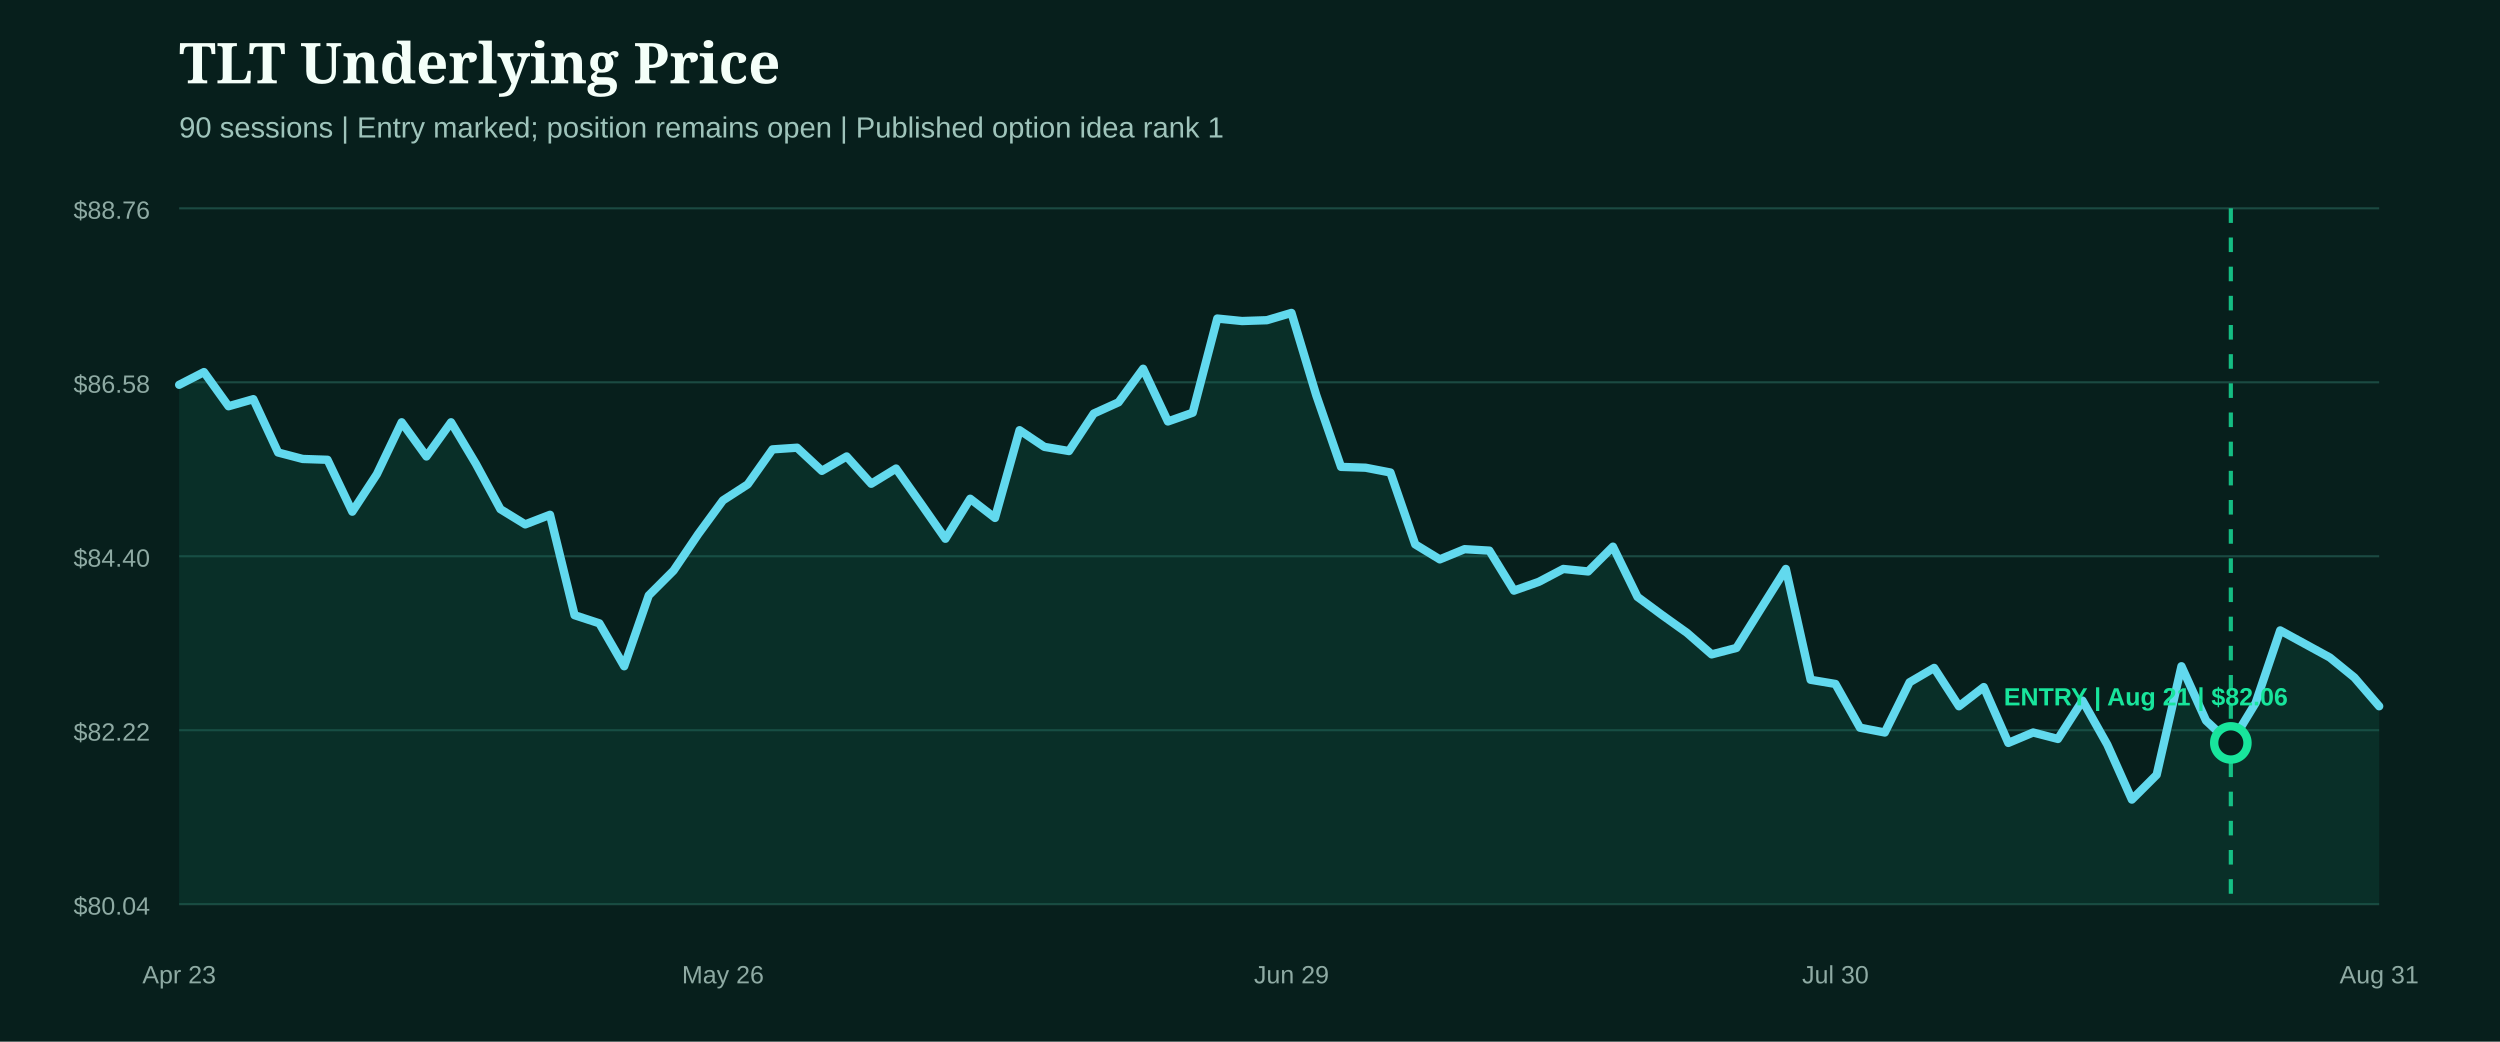
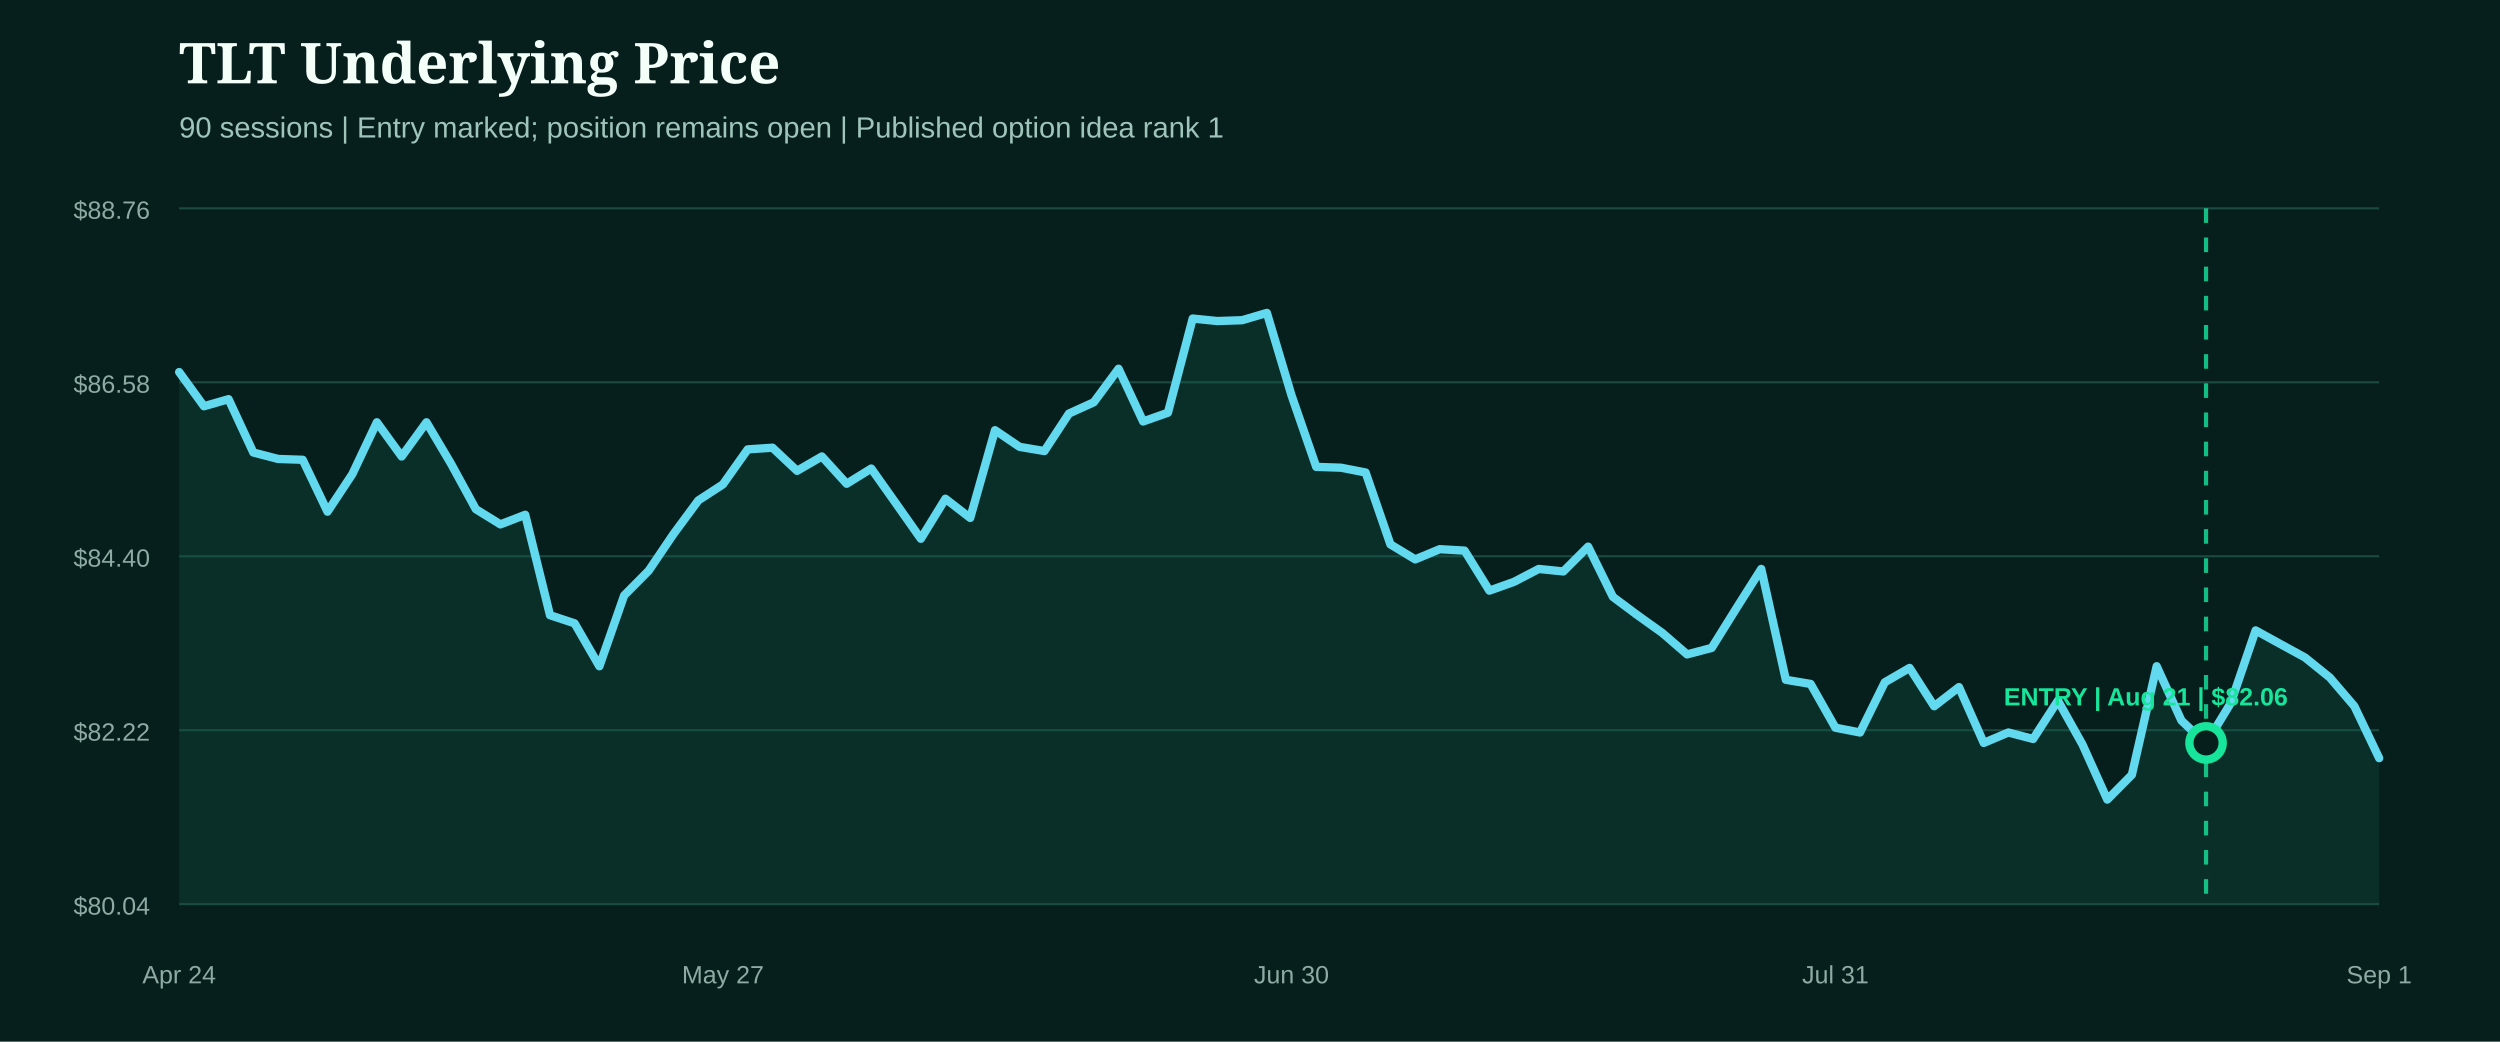
<svg xmlns="http://www.w3.org/2000/svg" width="1200" height="500" viewBox="0 0 1200 500" role="img" aria-label="TLT underlying price from entry">
  <rect width="1200" height="500" fill="#071f1c" />
  <style>.head{fill:#f4fff9;font:800 27px Georgia,serif}.sub{fill:#9fc4bb;font:14px Arial,sans-serif}.axis{fill:#8eaaa3;font:12px Arial,sans-serif}.marker{font:800 12px Arial,sans-serif}</style>
  <text x="86" y="40" class="head">TLT Underlying Price</text>
  <text x="86" y="66" class="sub">90 sessions | Entry marked; position remains open | Published option idea rank 1</text>
  <line x1="86" x2="1142" y1="100.0" y2="100.0" stroke="#1b4a42" stroke-width="1" />
  <text x="72" y="105.0" text-anchor="end" class="axis">$88.76</text>
  <line x1="86" x2="1142" y1="183.5" y2="183.5" stroke="#1b4a42" stroke-width="1" />
  <text x="72" y="188.5" text-anchor="end" class="axis">$86.58</text>
  <line x1="86" x2="1142" y1="267.0" y2="267.0" stroke="#1b4a42" stroke-width="1" />
  <text x="72" y="272.0" text-anchor="end" class="axis">$84.40</text>
  <line x1="86" x2="1142" y1="350.5" y2="350.5" stroke="#1b4a42" stroke-width="1" />
  <text x="72" y="355.5" text-anchor="end" class="axis">$82.22</text>
  <line x1="86" x2="1142" y1="434.0" y2="434.0" stroke="#1b4a42" stroke-width="1" />
  <text x="72" y="439.0" text-anchor="end" class="axis">$80.04</text>
-   <path d="M86.0,184.7 L97.9,178.6 L109.7,195.0 L121.6,191.6 L133.5,217.2 L145.3,220.3 L157.2,220.7 L169.1,245.6 L180.9,227.6 L192.8,202.7 L204.7,219.1 L216.5,202.7 L228.4,222.6 L240.2,244.4 L252.1,251.7 L264.0,247.1 L275.8,295.3 L287.7,299.2 L299.6,319.8 L311.4,285.8 L323.3,273.9 L335.2,256.3 L347.0,240.2 L358.9,232.5 L370.8,215.7 L382.6,214.9 L394.5,226.0 L406.4,219.1 L418.2,232.2 L430.1,224.9 L442.0,241.7 L453.8,258.6 L465.7,239.4 L477.6,248.6 L489.4,206.5 L501.3,214.5 L513.1,216.5 L525.0,198.5 L536.9,193.1 L548.7,177.0 L560.6,202.3 L572.5,198.1 L584.3,152.9 L596.2,154.1 L608.1,153.7 L619.9,150.2 L631.8,189.7 L643.7,224.1 L655.5,224.5 L667.4,226.8 L679.3,261.3 L691.1,268.5 L703.0,263.6 L714.9,264.3 L726.7,283.5 L738.6,279.3 L750.4,273.1 L762.3,274.3 L774.2,262.4 L786.0,286.5 L797.9,295.3 L809.8,303.8 L821.6,314.1 L833.5,311.0 L845.4,291.9 L857.2,273.1 L869.1,326.3 L881.0,328.3 L892.8,349.3 L904.7,351.6 L916.6,327.5 L928.4,320.6 L940.3,339.0 L952.2,329.8 L964.0,356.6 L975.9,351.6 L987.8,354.7 L999.6,336.3 L1011.5,357.4 L1023.3,383.8 L1035.2,371.9 L1047.1,319.8 L1058.9,345.9 L1070.8,357.0 L1082.7,337.4 L1094.5,302.6 L1106.4,309.1 L1118.3,315.6 L1130.1,325.2 L1142.0,339.0 L1142.0,434.0 L86.0,434.0 Z" fill="#0f5949" opacity="0.28" />
-   <path d="M86.0,184.7 L97.9,178.6 L109.7,195.0 L121.6,191.6 L133.5,217.2 L145.3,220.3 L157.2,220.7 L169.1,245.6 L180.9,227.6 L192.8,202.7 L204.7,219.1 L216.5,202.7 L228.4,222.6 L240.2,244.4 L252.1,251.7 L264.0,247.1 L275.8,295.3 L287.7,299.2 L299.6,319.8 L311.4,285.8 L323.3,273.9 L335.2,256.3 L347.0,240.2 L358.9,232.5 L370.8,215.7 L382.6,214.9 L394.5,226.0 L406.4,219.1 L418.2,232.2 L430.1,224.9 L442.0,241.7 L453.8,258.6 L465.7,239.4 L477.6,248.6 L489.4,206.5 L501.3,214.5 L513.1,216.5 L525.0,198.5 L536.9,193.1 L548.7,177.0 L560.6,202.3 L572.5,198.1 L584.3,152.9 L596.2,154.1 L608.1,153.7 L619.9,150.2 L631.8,189.7 L643.7,224.1 L655.5,224.5 L667.4,226.8 L679.3,261.3 L691.1,268.5 L703.0,263.6 L714.9,264.3 L726.7,283.5 L738.6,279.3 L750.4,273.1 L762.3,274.3 L774.2,262.4 L786.0,286.5 L797.9,295.3 L809.8,303.8 L821.6,314.1 L833.5,311.0 L845.4,291.9 L857.2,273.1 L869.1,326.3 L881.0,328.3 L892.8,349.3 L904.7,351.6 L916.6,327.5 L928.4,320.6 L940.3,339.0 L952.2,329.8 L964.0,356.6 L975.9,351.6 L987.8,354.7 L999.6,336.3 L1011.5,357.4 L1023.3,383.8 L1035.2,371.9 L1047.1,319.8 L1058.9,345.9 L1070.8,357.0 L1082.7,337.4 L1094.5,302.6 L1106.4,309.1 L1118.3,315.6 L1130.1,325.2 L1142.0,339.0" fill="none" stroke="#62d9ee" stroke-width="4" stroke-linecap="round" stroke-linejoin="round" />
+   <path d="M86.0,178.6 L97.9,195.0 L109.7,191.6 L121.6,217.2 L133.5,220.3 L145.3,220.7 L157.2,245.6 L169.1,227.6 L180.9,202.7 L192.8,219.1 L204.7,202.7 L216.5,222.6 L228.4,244.4 L240.2,251.7 L252.1,247.1 L264.0,295.3 L275.8,299.2 L287.7,319.8 L299.6,285.8 L311.4,273.9 L323.3,256.3 L335.2,240.2 L347.0,232.5 L358.9,215.7 L370.8,214.9 L382.6,226.0 L394.5,219.1 L406.4,232.2 L418.2,224.9 L430.1,241.7 L442.0,258.6 L453.8,239.4 L465.7,248.6 L477.6,206.5 L489.4,214.5 L501.3,216.5 L513.1,198.5 L525.0,193.1 L536.9,177.0 L548.7,202.3 L560.6,198.1 L572.5,152.9 L584.3,154.1 L596.2,153.7 L608.1,150.2 L619.9,189.7 L631.8,224.1 L643.7,224.5 L655.5,226.8 L667.4,261.3 L679.3,268.5 L691.1,263.6 L703.0,264.3 L714.9,283.5 L726.7,279.3 L738.6,273.1 L750.4,274.3 L762.3,262.4 L774.2,286.5 L786.0,295.3 L797.9,303.8 L809.8,314.1 L821.6,311.0 L833.5,291.9 L845.4,273.1 L857.2,326.3 L869.1,328.3 L881.0,349.3 L892.8,351.6 L904.7,327.5 L916.6,320.6 L928.4,339.0 L940.3,329.8 L952.2,356.6 L964.0,351.6 L975.9,354.7 L987.8,336.3 L999.6,357.4 L1011.5,383.8 L1023.3,371.9 L1035.2,319.8 L1047.1,345.9 L1058.9,357.0 L1070.8,337.4 L1082.7,302.6 L1094.5,309.1 L1106.4,315.6 L1118.3,325.2 L1130.1,339.0 L1142.0,363.9 L1142.0,434.0 L86.0,434.0 Z" fill="#0f5949" opacity="0.28" />
+   <path d="M86.0,178.6 L97.9,195.0 L109.7,191.6 L121.6,217.2 L133.5,220.3 L145.3,220.7 L157.2,245.6 L169.1,227.6 L180.9,202.7 L192.8,219.1 L204.7,202.7 L216.5,222.6 L228.4,244.4 L240.2,251.7 L252.1,247.1 L264.0,295.3 L275.8,299.2 L287.7,319.8 L299.6,285.8 L311.4,273.9 L323.3,256.3 L335.2,240.2 L347.0,232.5 L358.9,215.7 L370.8,214.9 L382.6,226.0 L394.5,219.1 L406.4,232.2 L418.2,224.9 L430.1,241.7 L442.0,258.6 L453.8,239.4 L465.7,248.6 L477.6,206.5 L489.4,214.5 L501.3,216.5 L513.1,198.5 L525.0,193.1 L536.9,177.0 L548.7,202.3 L560.6,198.1 L572.5,152.9 L584.3,154.1 L596.2,153.7 L608.1,150.2 L619.9,189.7 L631.8,224.1 L643.7,224.5 L655.5,226.8 L667.4,261.3 L679.3,268.5 L691.1,263.6 L703.0,264.3 L714.9,283.5 L726.7,279.3 L738.6,273.1 L750.4,274.3 L762.3,262.4 L774.2,286.5 L786.0,295.3 L797.9,303.8 L809.8,314.1 L821.6,311.0 L833.5,291.9 L845.4,273.1 L857.2,326.3 L869.1,328.3 L881.0,349.3 L892.8,351.6 L904.7,327.5 L916.6,320.6 L928.4,339.0 L940.3,329.8 L952.2,356.6 L964.0,351.6 L975.9,354.7 L987.8,336.3 L999.6,357.4 L1011.5,383.8 L1023.3,371.9 L1035.2,319.8 L1047.1,345.9 L1058.9,357.0 L1070.8,337.4 L1082.7,302.6 L1094.5,309.1 L1106.4,315.6 L1118.3,325.2 L1130.1,339.0 L1142.0,363.9" fill="none" stroke="#62d9ee" stroke-width="4" stroke-linecap="round" stroke-linejoin="round" />
  <g>
-     <line x1="1070.8" x2="1070.8" y1="100" y2="434" stroke="#18e59c" stroke-width="2" stroke-dasharray="7 7" opacity="0.8" />
-     <circle cx="1070.8" cy="356.6" r="8" fill="#071f1c" stroke="#18e59c" stroke-width="4" />
+     <line x1="1058.9" x2="1058.9" y1="100" y2="434" stroke="#18e59c" stroke-width="2" stroke-dasharray="7 7" opacity="0.8" />
+     <circle cx="1058.9" cy="356.6" r="8" fill="#071f1c" stroke="#18e59c" stroke-width="4" />
    <text x="1030.0" y="338.6" text-anchor="middle" class="marker" fill="#18e59c">ENTRY | Aug 21 | $82.06</text>
  </g>
-   <text x="86.0" y="472" text-anchor="middle" class="axis">Apr 23</text>
-   <text x="347.0" y="472" text-anchor="middle" class="axis">May 26</text>
-   <text x="619.9" y="472" text-anchor="middle" class="axis">Jun 29</text>
-   <text x="881.0" y="472" text-anchor="middle" class="axis">Jul 30</text>
-   <text x="1142.0" y="472" text-anchor="middle" class="axis">Aug 31</text>
+   <text x="86.0" y="472" text-anchor="middle" class="axis">Apr 24</text>
+   <text x="347.0" y="472" text-anchor="middle" class="axis">May 27</text>
+   <text x="619.9" y="472" text-anchor="middle" class="axis">Jun 30</text>
+   <text x="881.0" y="472" text-anchor="middle" class="axis">Jul 31</text>
+   <text x="1142.0" y="472" text-anchor="middle" class="axis">Sep 1</text>
</svg>
